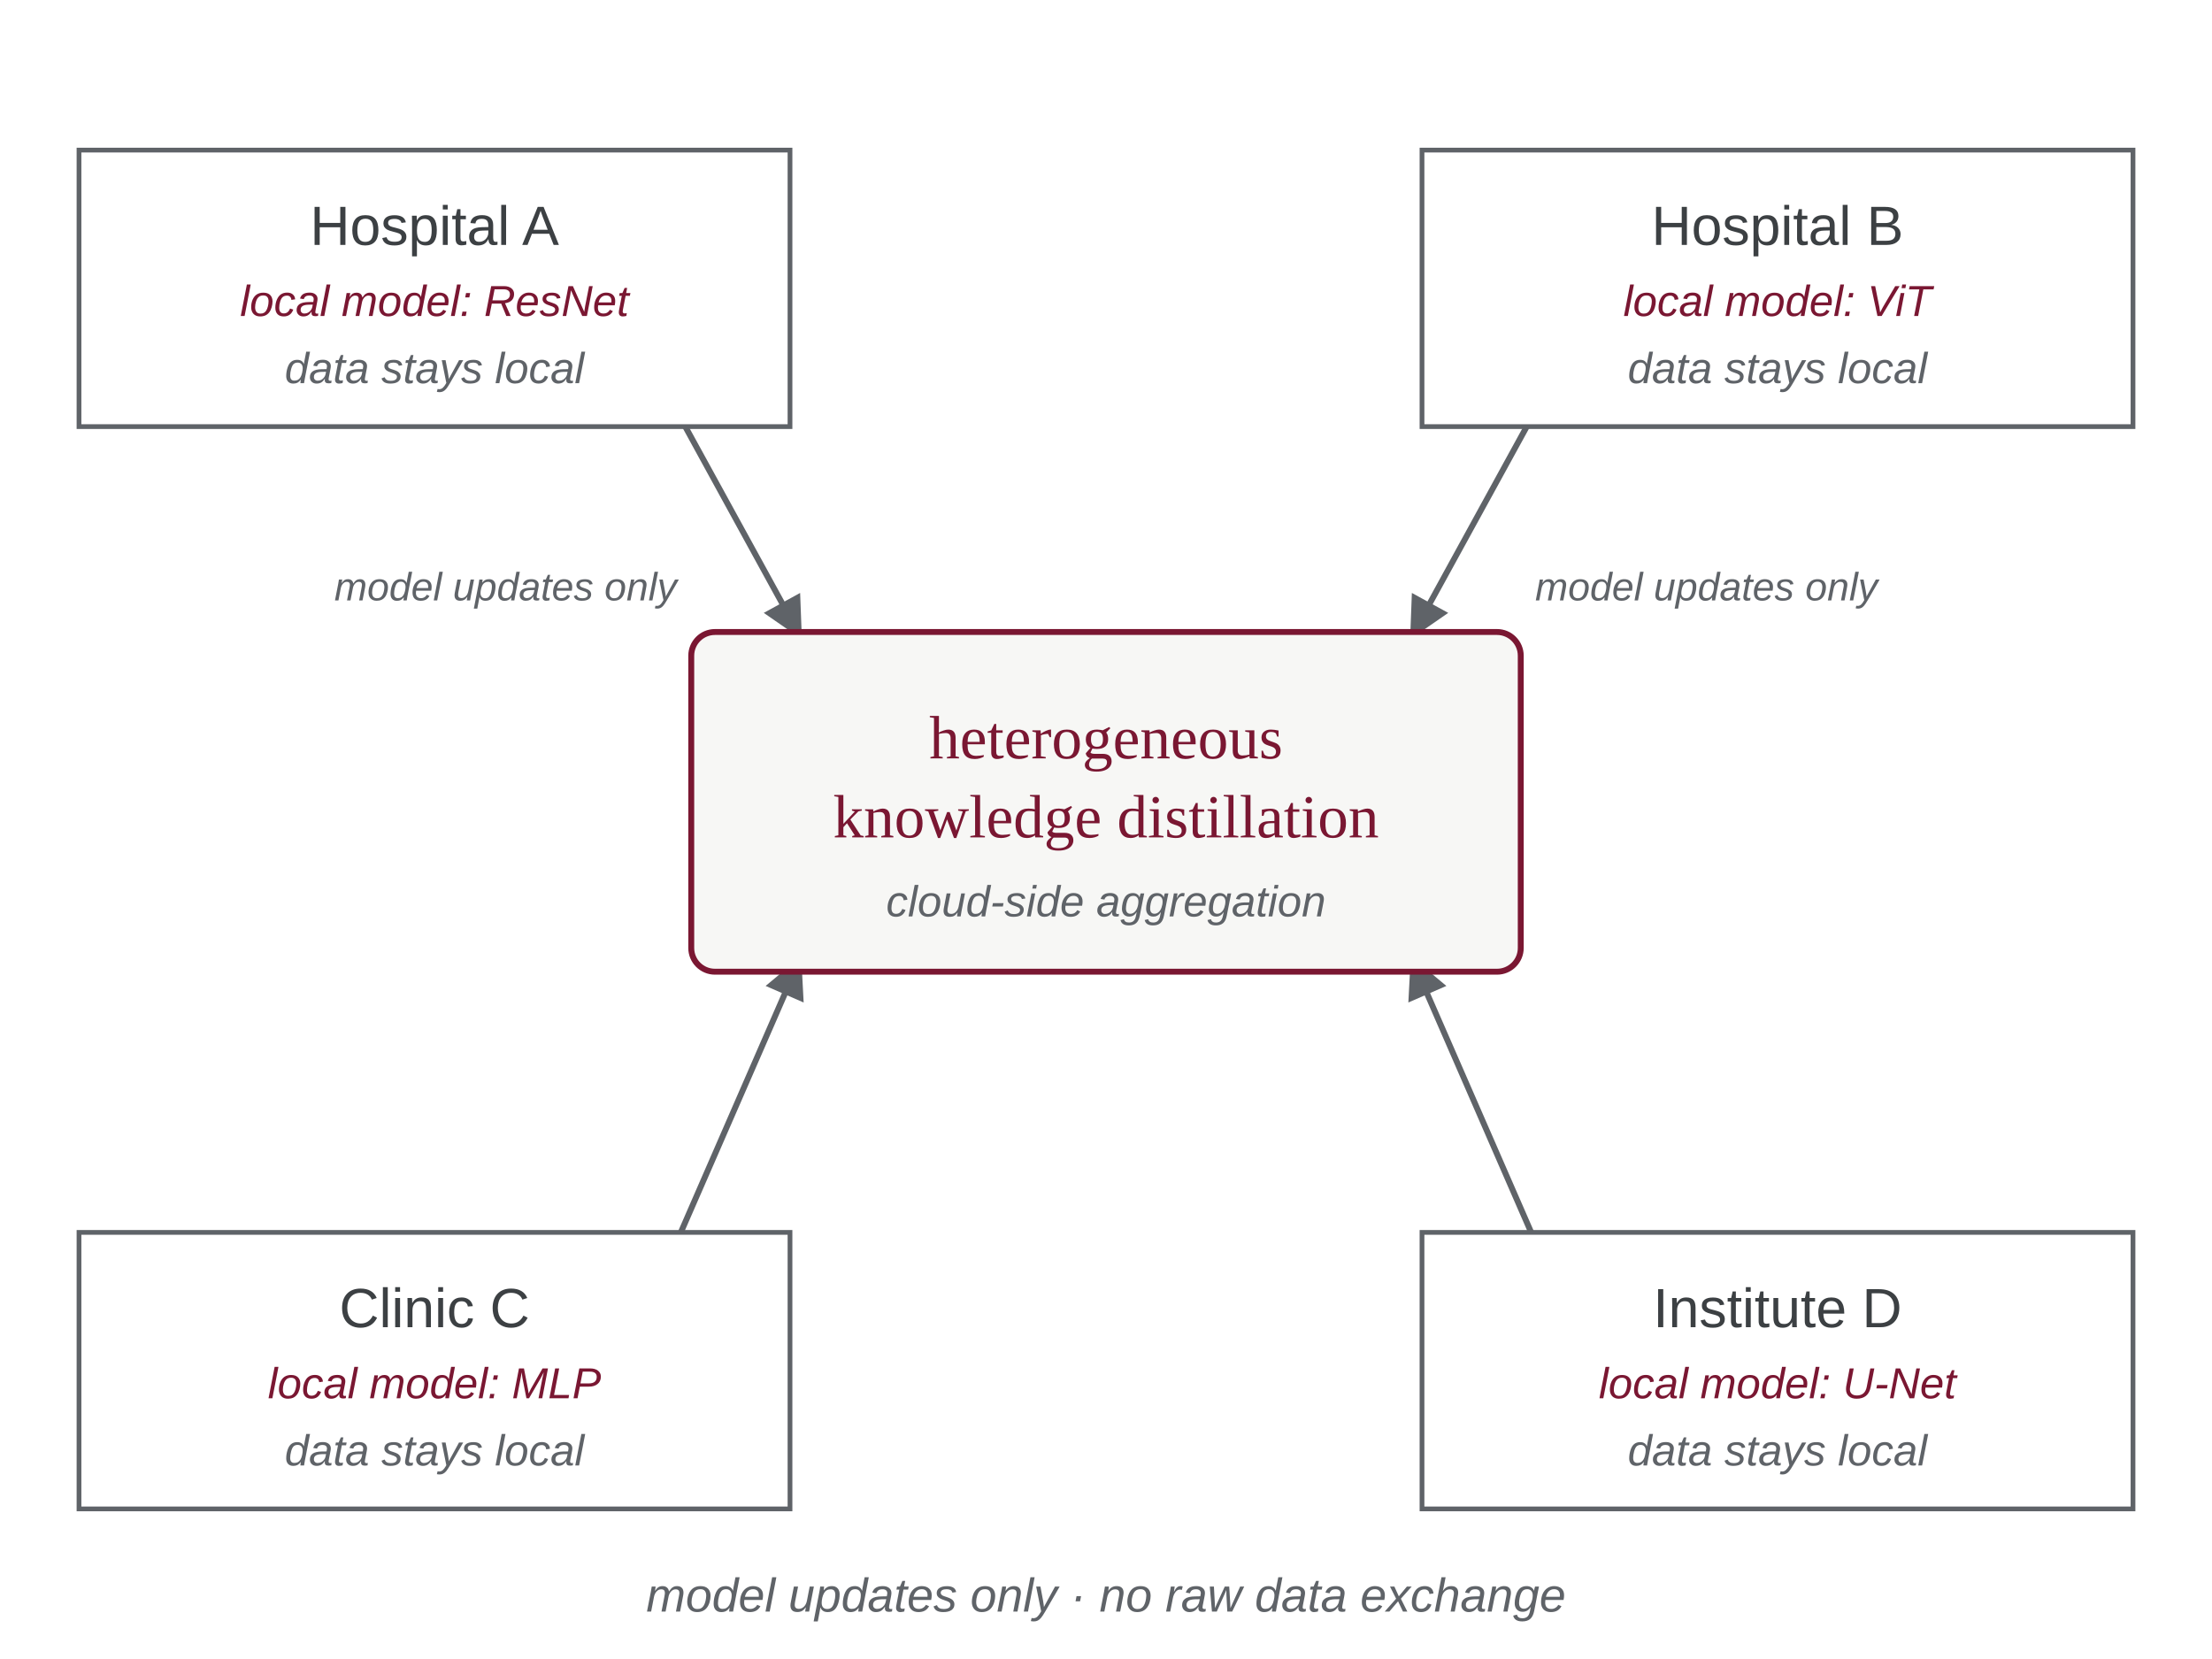
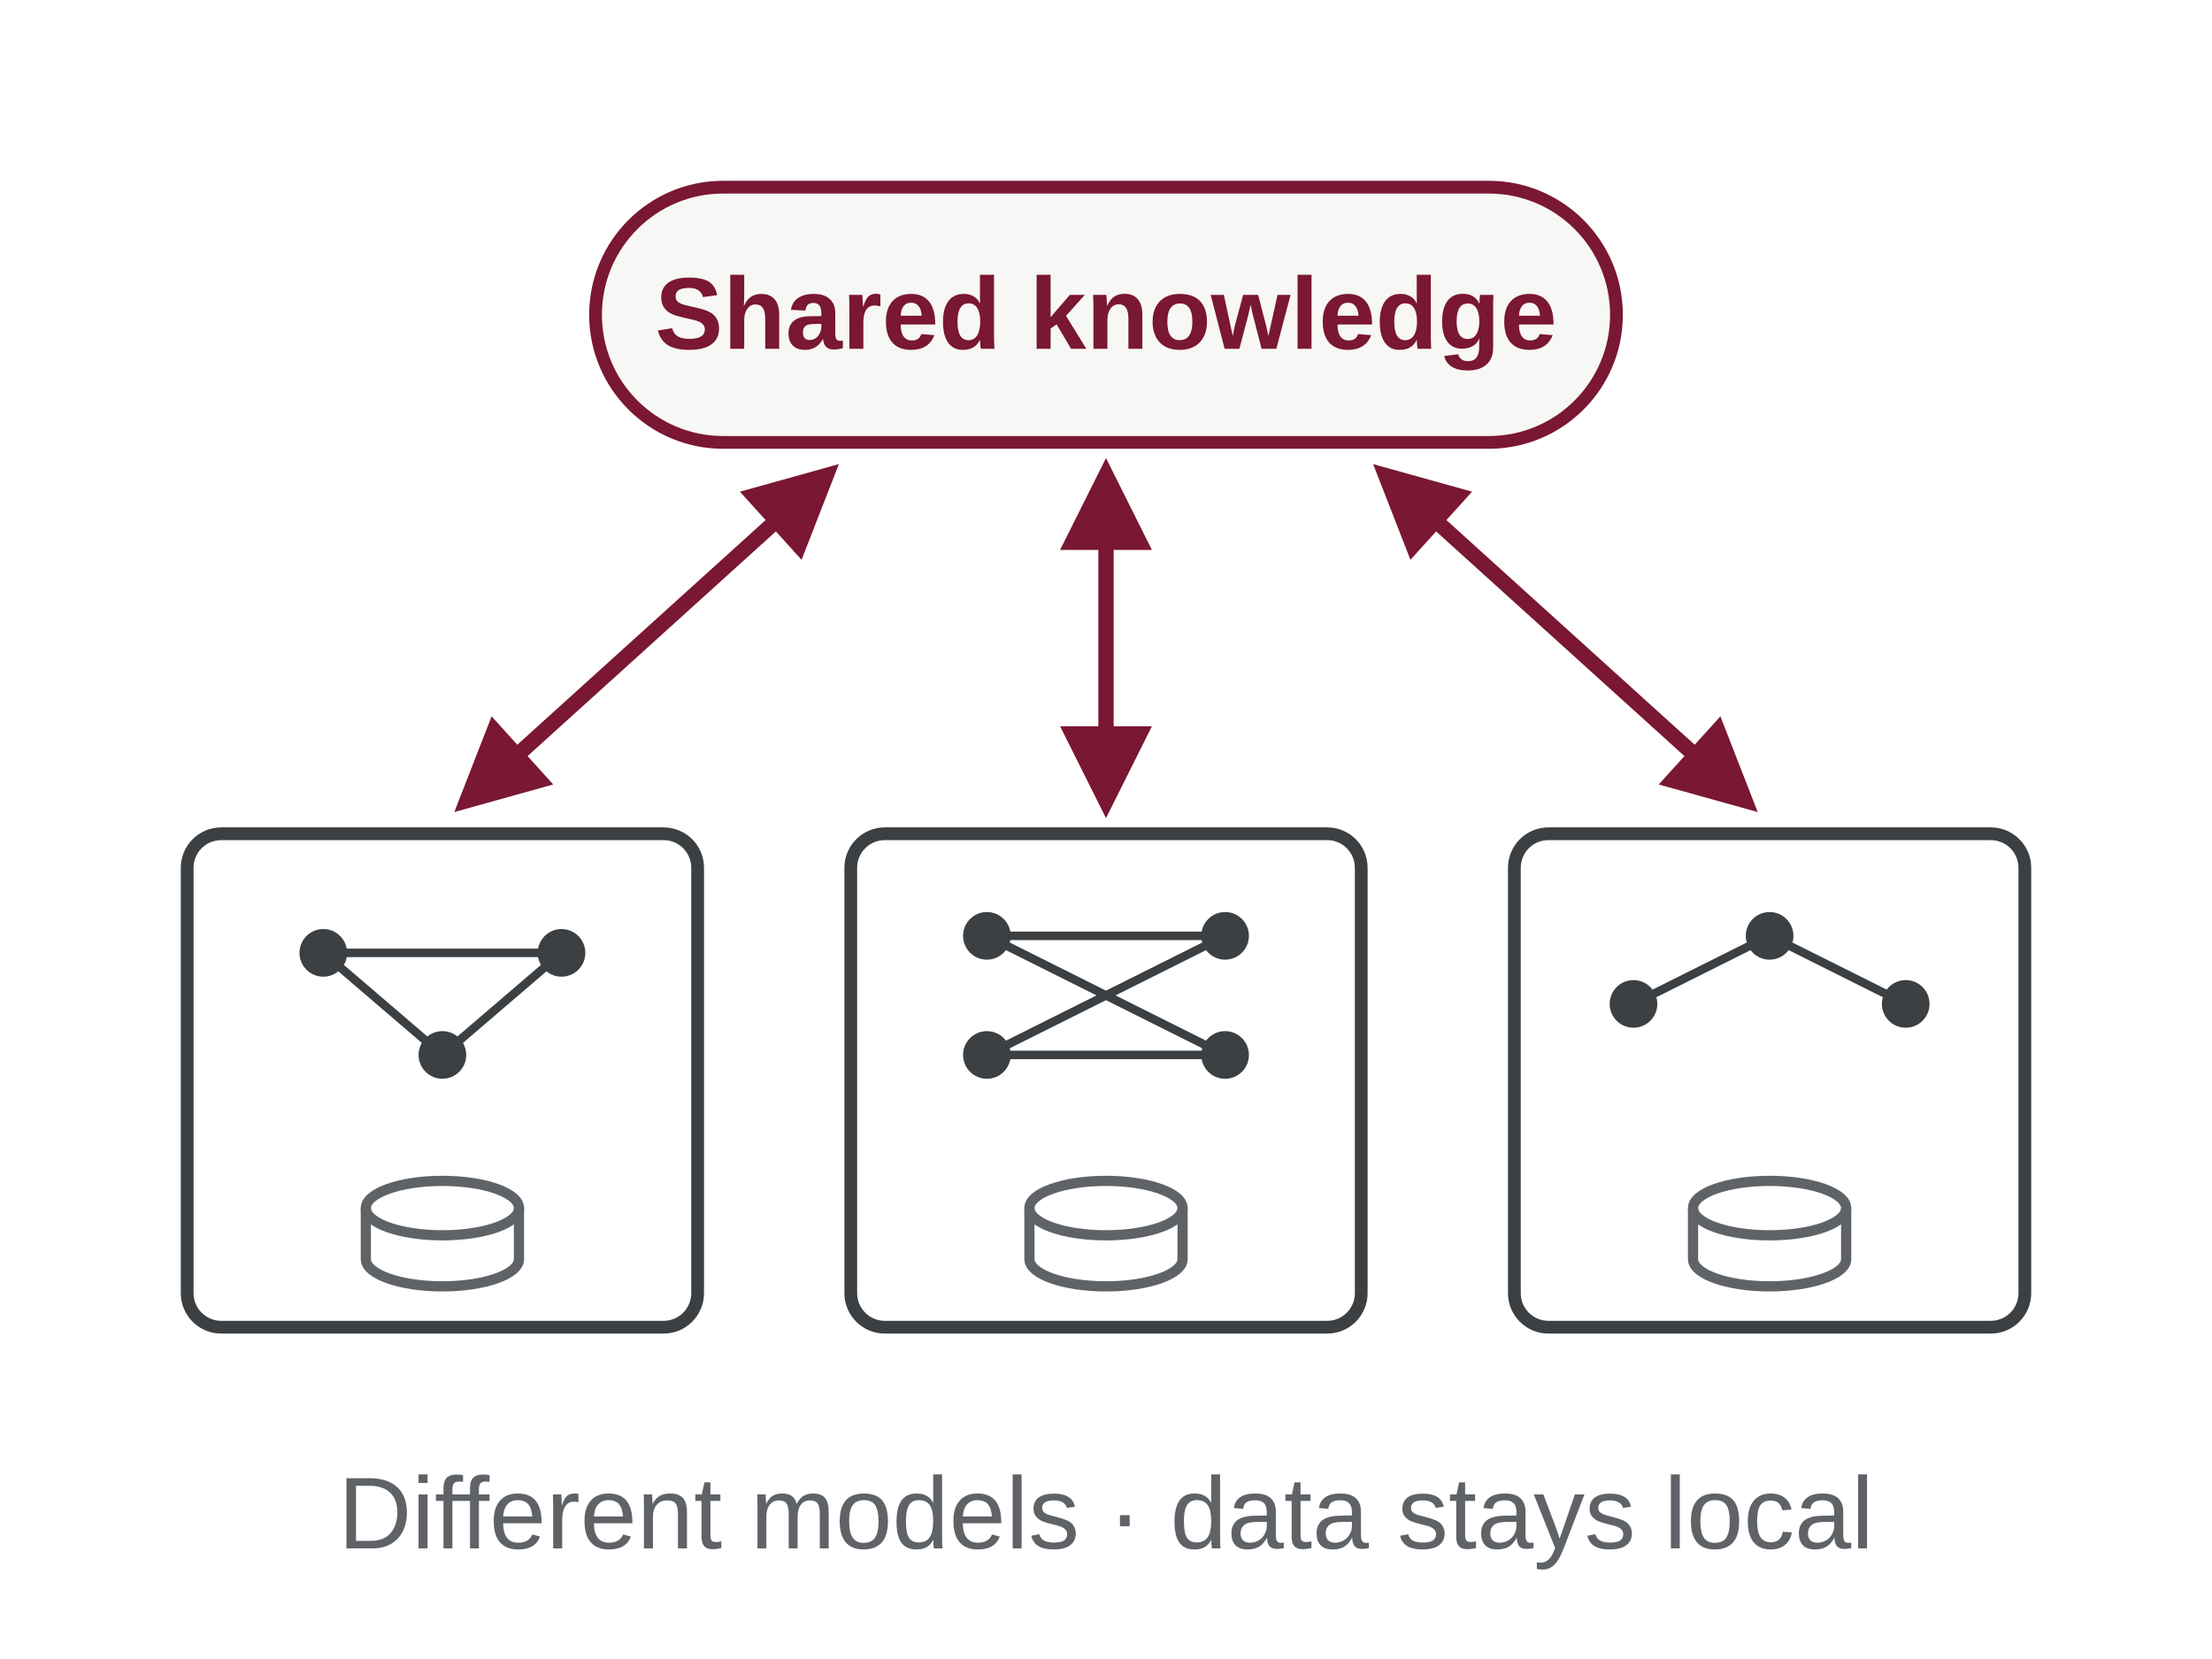
- <svg xmlns="http://www.w3.org/2000/svg" viewBox="0 0 560 420" width="560" height="420" role="img" aria-label="Federated heterogeneous collaboration across institutions and model architectures">
+ <svg xmlns="http://www.w3.org/2000/svg" viewBox="0 0 260 195" width="260" height="195" role="img" aria-label="Three institutions with different model architectures exchange knowledge through a shared hub while their data stays local.">
  <defs>
-     <marker id="het-arrow" viewBox="0 0 10 10" refX="8" refY="5" markerWidth="7" markerHeight="7" orient="auto-start-reverse">
-       <path d="M0,0 L10,5 L0,10 Z" fill="#5f6368" />
+     <marker id="he-arr" viewBox="0 0 10 10" refX="8" refY="5" markerWidth="6" markerHeight="6" orient="auto-start-reverse">
+       <path d="M0,0 L10,5 L0,10 Z" fill="#7a1732" />
    </marker>
  </defs>
-   <rect x="0" y="0" width="560" height="420" fill="#ffffff" />
-   <line x1="168" y1="98" x2="202" y2="160" stroke="#5f6368" stroke-width="1.5" marker-start="url(#het-arrow)" marker-end="url(#het-arrow)" />
-   <line x1="392" y1="98" x2="358" y2="160" stroke="#5f6368" stroke-width="1.5" marker-start="url(#het-arrow)" marker-end="url(#het-arrow)" />
-   <line x1="168" y1="322" x2="202" y2="244" stroke="#5f6368" stroke-width="1.5" marker-start="url(#het-arrow)" marker-end="url(#het-arrow)" />
-   <line x1="392" y1="322" x2="358" y2="244" stroke="#5f6368" stroke-width="1.5" marker-start="url(#het-arrow)" marker-end="url(#het-arrow)" />
-   <text x="128" y="152" text-anchor="middle" font-family="Arial, Helvetica, sans-serif" font-size="10" font-style="italic" fill="#5f6368">model updates only</text>
-   <text x="432" y="152" text-anchor="middle" font-family="Arial, Helvetica, sans-serif" font-size="10" font-style="italic" fill="#5f6368">model updates only</text>
-   <g>
-     <rect x="175" y="160" width="210" height="86" rx="6" fill="#f7f7f5" stroke="#7a1732" stroke-width="1.5" />
-     <text x="280" y="192" text-anchor="middle" font-family="Georgia, 'Times New Roman', serif" font-size="15.5" fill="#7a1732">heterogeneous</text>
-     <text x="280" y="212" text-anchor="middle" font-family="Georgia, 'Times New Roman', serif" font-size="15.5" fill="#7a1732">knowledge distillation</text>
-     <text x="280" y="232" text-anchor="middle" font-family="Arial, Helvetica, sans-serif" font-size="11" font-style="italic" fill="#5f6368">cloud-side aggregation</text>
-   </g>
-   <g>
-     <rect x="20" y="38" width="180" height="70" fill="#ffffff" stroke="#5f6368" stroke-width="1.2" />
-     <text x="110" y="62" text-anchor="middle" font-family="Arial, Helvetica, sans-serif" font-size="14" fill="#3c4043">Hospital A</text>
-     <text x="110" y="80" text-anchor="middle" font-family="Arial, Helvetica, sans-serif" font-size="11" font-style="italic" fill="#7a1732">local model: ResNet</text>
-     <text x="110" y="97" text-anchor="middle" font-family="Arial, Helvetica, sans-serif" font-size="11" font-style="italic" fill="#5f6368">data stays local</text>
-   </g>
-   <g>
-     <rect x="360" y="38" width="180" height="70" fill="#ffffff" stroke="#5f6368" stroke-width="1.2" />
-     <text x="450" y="62" text-anchor="middle" font-family="Arial, Helvetica, sans-serif" font-size="14" fill="#3c4043">Hospital B</text>
-     <text x="450" y="80" text-anchor="middle" font-family="Arial, Helvetica, sans-serif" font-size="11" font-style="italic" fill="#7a1732">local model: ViT</text>
-     <text x="450" y="97" text-anchor="middle" font-family="Arial, Helvetica, sans-serif" font-size="11" font-style="italic" fill="#5f6368">data stays local</text>
-   </g>
-   <g>
-     <rect x="20" y="312" width="180" height="70" fill="#ffffff" stroke="#5f6368" stroke-width="1.2" />
-     <text x="110" y="336" text-anchor="middle" font-family="Arial, Helvetica, sans-serif" font-size="14" fill="#3c4043">Clinic C</text>
-     <text x="110" y="354" text-anchor="middle" font-family="Arial, Helvetica, sans-serif" font-size="11" font-style="italic" fill="#7a1732">local model: MLP</text>
-     <text x="110" y="371" text-anchor="middle" font-family="Arial, Helvetica, sans-serif" font-size="11" font-style="italic" fill="#5f6368">data stays local</text>
-   </g>
-   <g>
-     <rect x="360" y="312" width="180" height="70" fill="#ffffff" stroke="#5f6368" stroke-width="1.2" />
-     <text x="450" y="336" text-anchor="middle" font-family="Arial, Helvetica, sans-serif" font-size="14" fill="#3c4043">Institute D</text>
-     <text x="450" y="354" text-anchor="middle" font-family="Arial, Helvetica, sans-serif" font-size="11" font-style="italic" fill="#7a1732">local model: U-Net</text>
-     <text x="450" y="371" text-anchor="middle" font-family="Arial, Helvetica, sans-serif" font-size="11" font-style="italic" fill="#5f6368">data stays local</text>
-   </g>
-   <text x="280" y="408" text-anchor="middle" font-family="Arial, Helvetica, sans-serif" font-size="12" font-style="italic" fill="#5f6368">model updates only · no raw data exchange</text>
+   <rect x="0" y="0" width="260" height="195" fill="#ffffff" />
+   <rect x="70" y="22" width="120" height="30" rx="15" fill="#f7f7f5" stroke="#7a1732" stroke-width="1.5" />
+   <text x="130" y="41" text-anchor="middle" font-family="Arial, Helvetica, sans-serif" font-size="12" font-weight="bold" fill="#7a1732">Shared knowledge</text>
+   <rect x="22" y="98" width="60" height="58" rx="4" fill="#ffffff" stroke="#3c4043" stroke-width="1.5" />
+   <line x1="38" y1="112" x2="52" y2="124" stroke="#3c4043" stroke-width="1" />
+   <line x1="66" y1="112" x2="52" y2="124" stroke="#3c4043" stroke-width="1" />
+   <line x1="38" y1="112" x2="66" y2="112" stroke="#3c4043" stroke-width="1" />
+   <circle cx="38" cy="112" r="2.8" fill="#3c4043" />
+   <circle cx="66" cy="112" r="2.8" fill="#3c4043" />
+   <circle cx="52" cy="124" r="2.8" fill="#3c4043" />
+   <ellipse cx="52" cy="142" rx="9" ry="3.2" fill="none" stroke="#5f6368" stroke-width="1.2" />
+   <path d="M43,142 v6 a9,3.2 0 0 0 18,0 v-6" fill="none" stroke="#5f6368" stroke-width="1.2" />
+   <rect x="100" y="98" width="60" height="58" rx="4" fill="#ffffff" stroke="#3c4043" stroke-width="1.5" />
+   <line x1="116" y1="110" x2="144" y2="110" stroke="#3c4043" stroke-width="1" />
+   <line x1="116" y1="124" x2="144" y2="124" stroke="#3c4043" stroke-width="1" />
+   <line x1="116" y1="110" x2="144" y2="124" stroke="#3c4043" stroke-width="1" />
+   <line x1="144" y1="110" x2="116" y2="124" stroke="#3c4043" stroke-width="1" />
+   <circle cx="116" cy="110" r="2.8" fill="#3c4043" />
+   <circle cx="144" cy="110" r="2.8" fill="#3c4043" />
+   <circle cx="116" cy="124" r="2.8" fill="#3c4043" />
+   <circle cx="144" cy="124" r="2.8" fill="#3c4043" />
+   <ellipse cx="130" cy="142" rx="9" ry="3.2" fill="none" stroke="#5f6368" stroke-width="1.2" />
+   <path d="M121,142 v6 a9,3.2 0 0 0 18,0 v-6" fill="none" stroke="#5f6368" stroke-width="1.2" />
+   <rect x="178" y="98" width="60" height="58" rx="4" fill="#ffffff" stroke="#3c4043" stroke-width="1.5" />
+   <line x1="192" y1="118" x2="208" y2="110" stroke="#3c4043" stroke-width="1" />
+   <line x1="208" y1="110" x2="224" y2="118" stroke="#3c4043" stroke-width="1" />
+   <circle cx="192" cy="118" r="2.8" fill="#3c4043" />
+   <circle cx="208" cy="110" r="2.8" fill="#3c4043" />
+   <circle cx="224" cy="118" r="2.8" fill="#3c4043" />
+   <ellipse cx="208" cy="142" rx="9" ry="3.2" fill="none" stroke="#5f6368" stroke-width="1.2" />
+   <path d="M199,142 v6 a9,3.2 0 0 0 18,0 v-6" fill="none" stroke="#5f6368" stroke-width="1.2" />
+   <line x1="55" y1="94" x2="97" y2="56" stroke="#7a1732" stroke-width="1.8" marker-start="url(#he-arr)" marker-end="url(#he-arr)" />
+   <line x1="130" y1="94" x2="130" y2="56" stroke="#7a1732" stroke-width="1.8" marker-start="url(#he-arr)" marker-end="url(#he-arr)" />
+   <line x1="205" y1="94" x2="163" y2="56" stroke="#7a1732" stroke-width="1.8" marker-start="url(#he-arr)" marker-end="url(#he-arr)" />
+   <text x="130" y="182" text-anchor="middle" font-family="Arial, Helvetica, sans-serif" font-size="12" fill="#5f6368">Different models · data stays local</text>
</svg>
